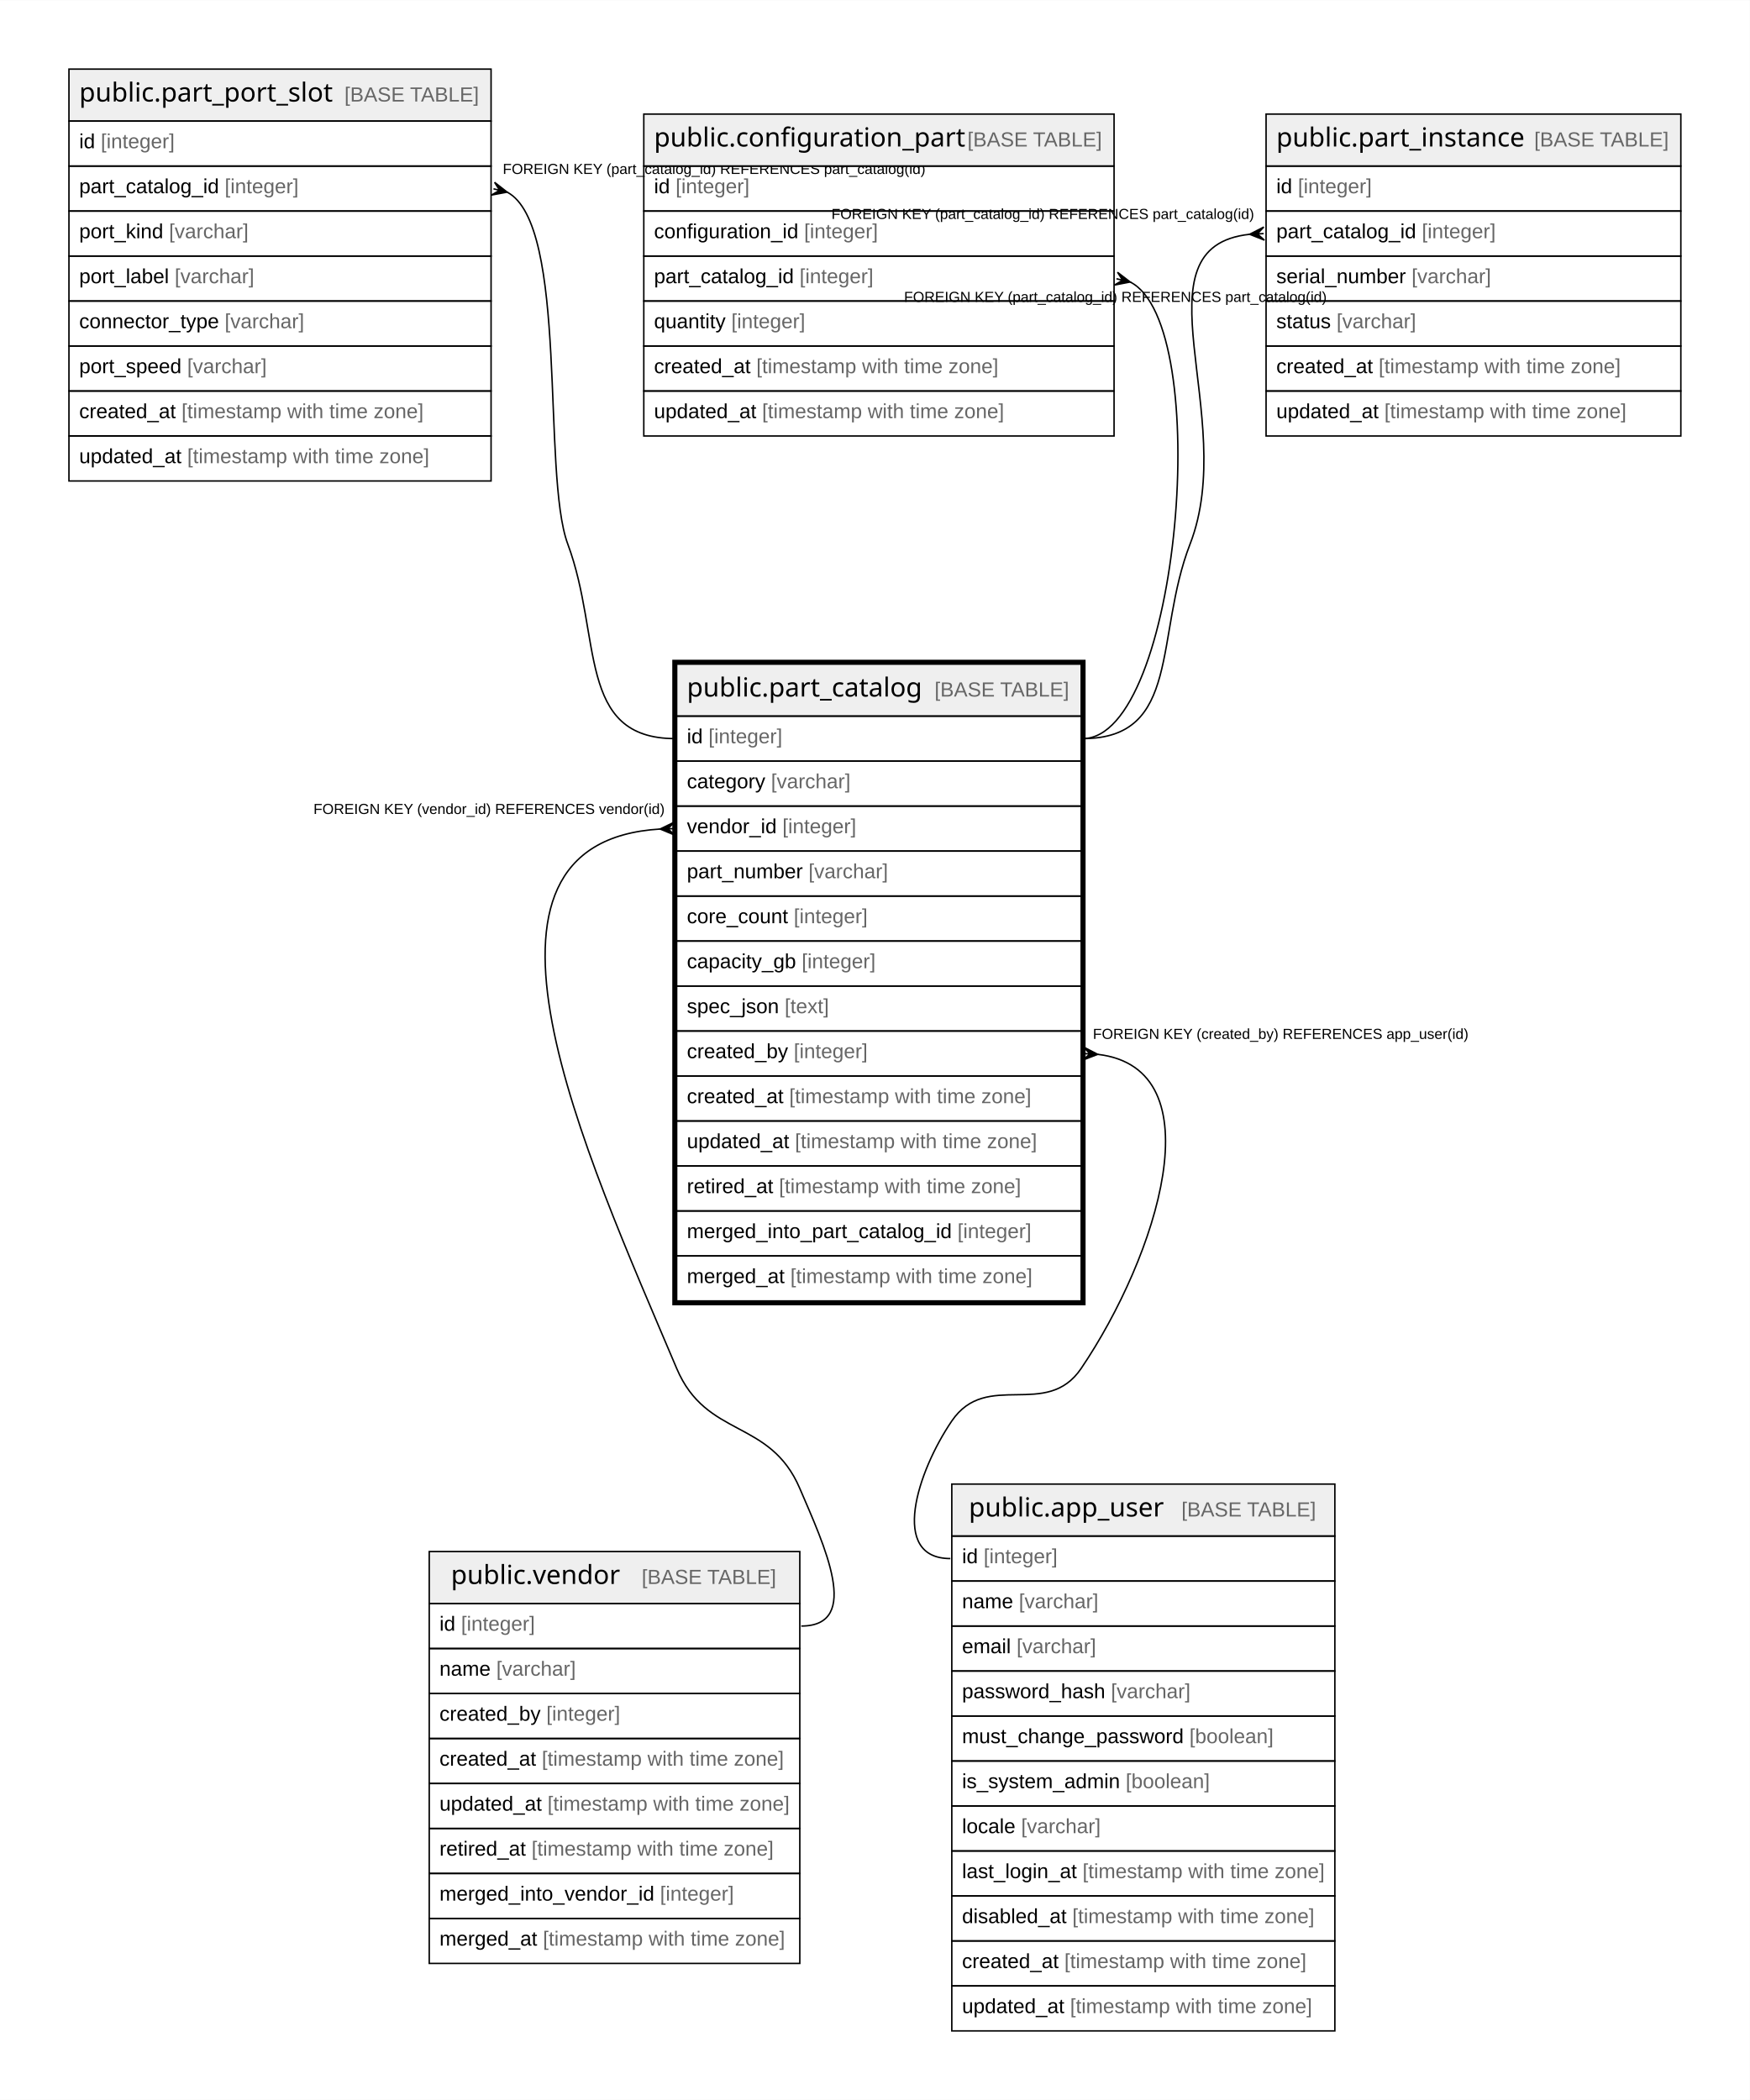
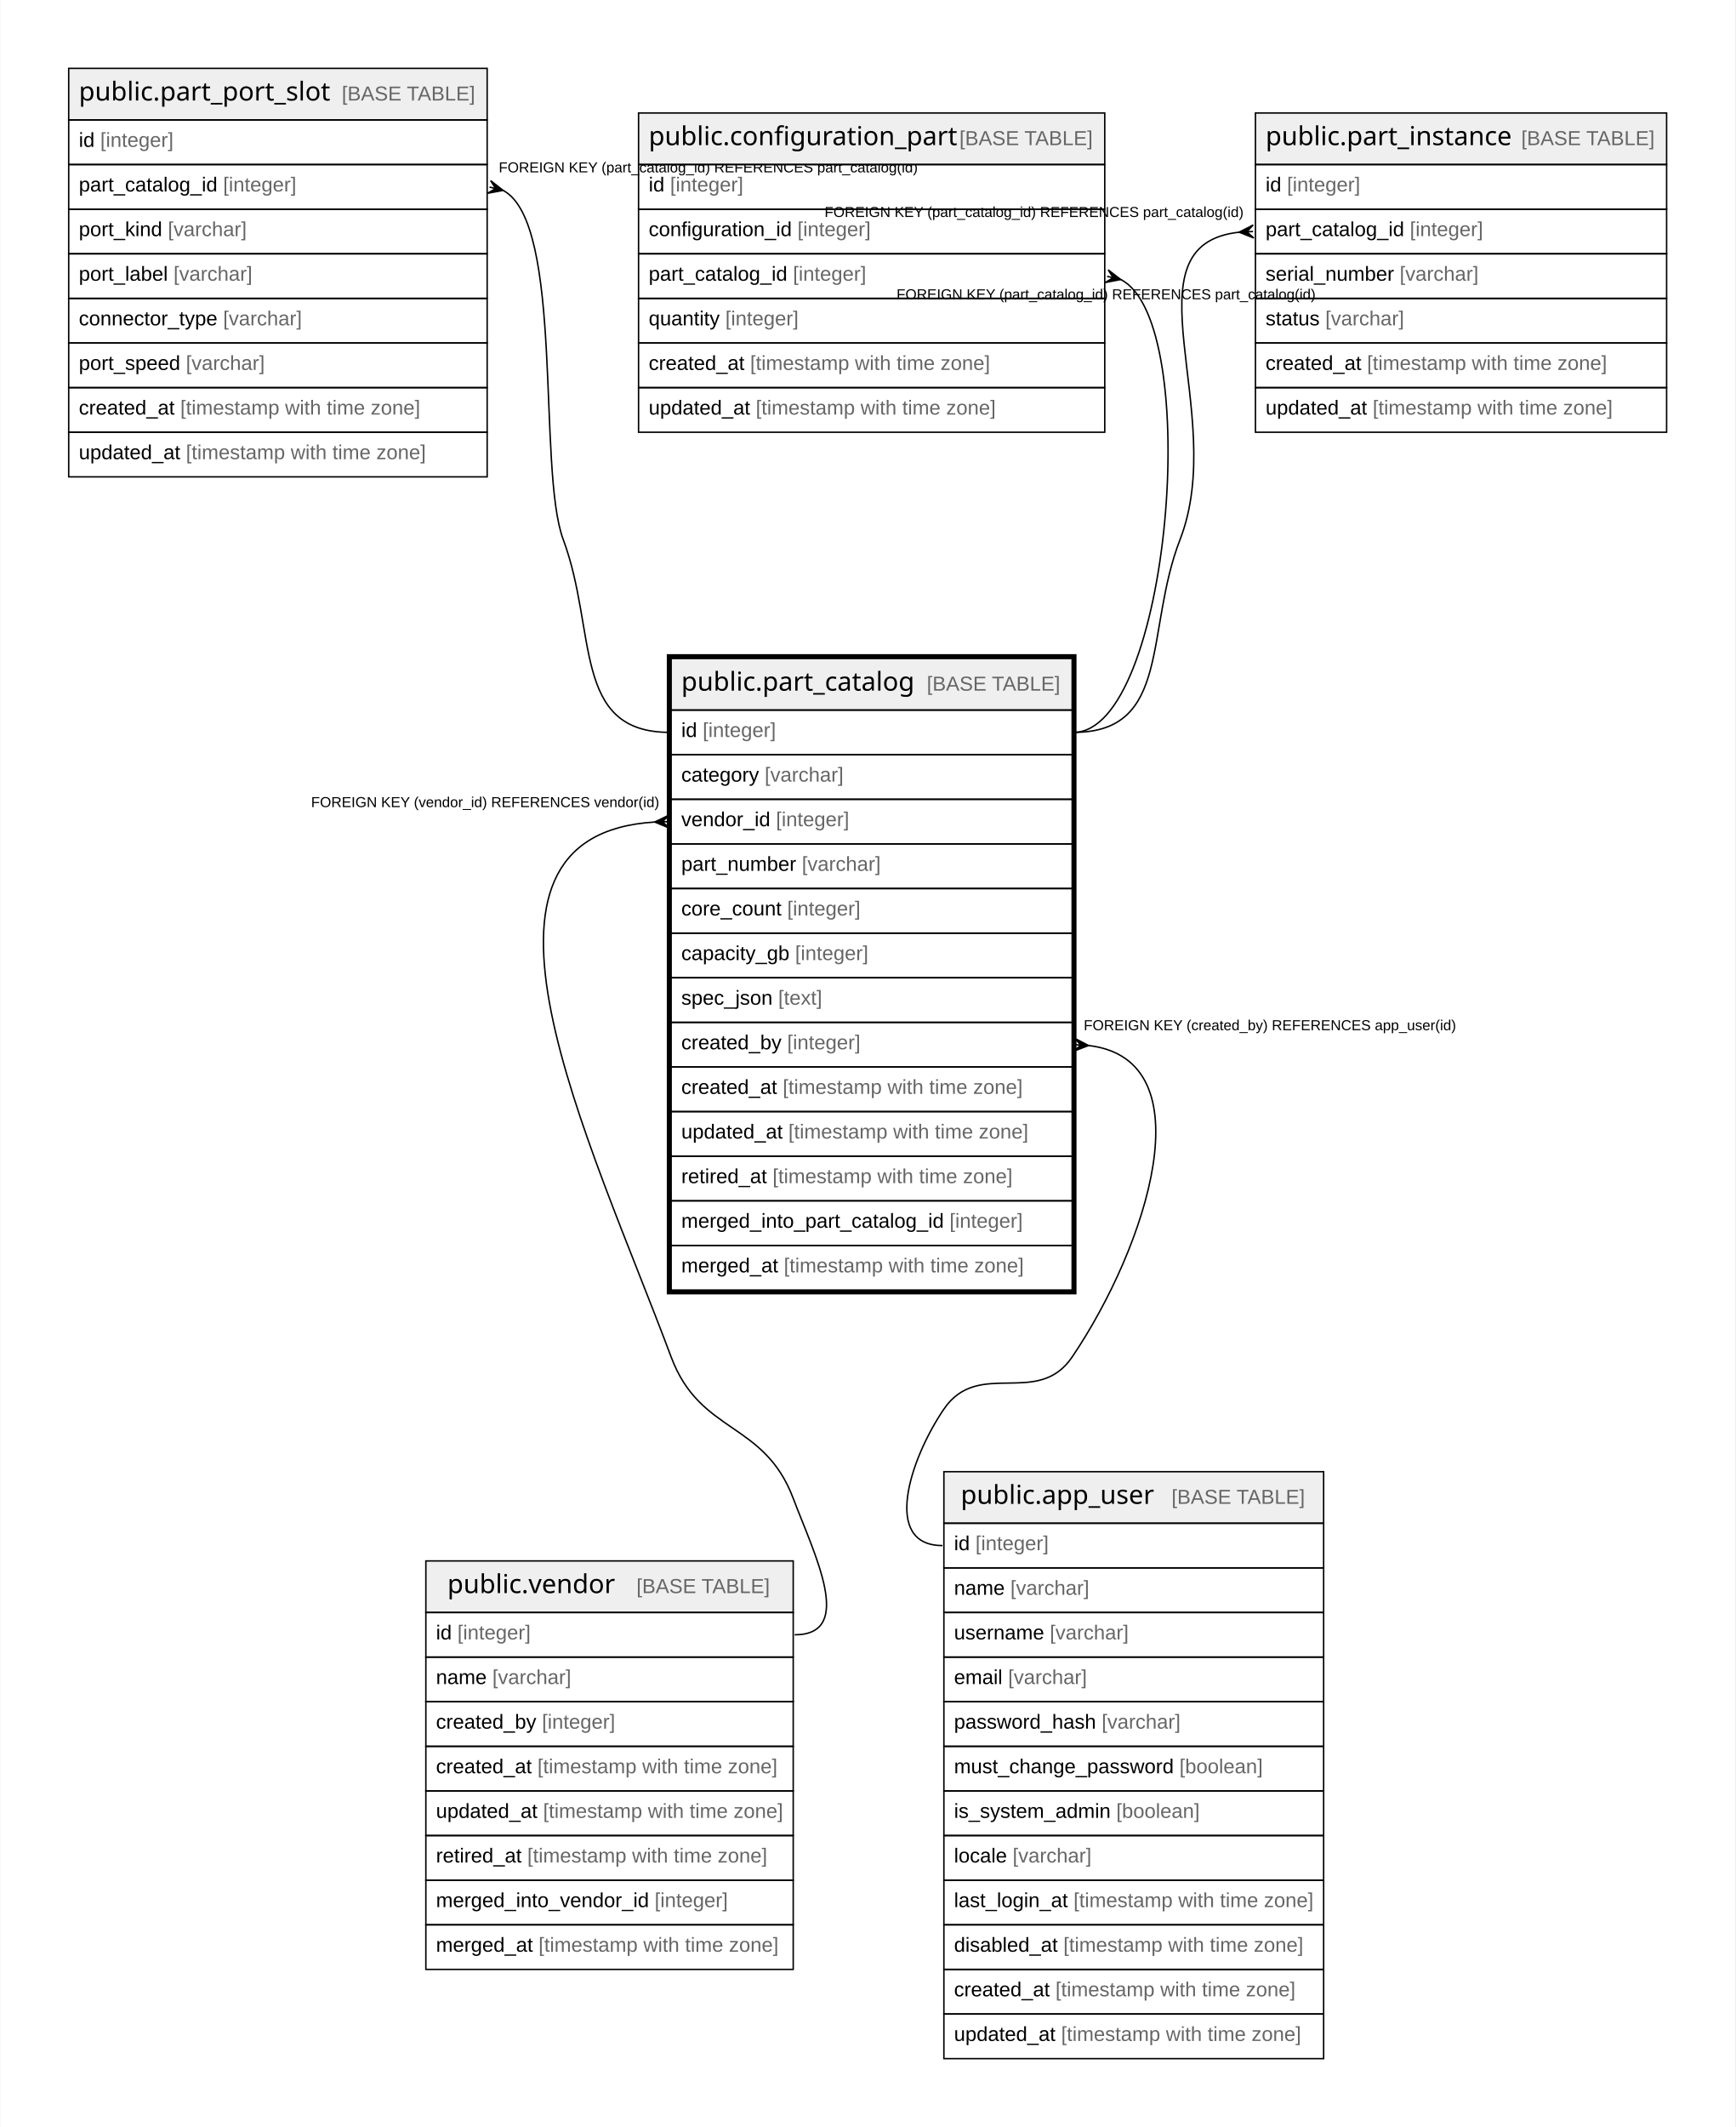
- <svg xmlns="http://www.w3.org/2000/svg" width="1198pt" height="1438pt" viewBox="0.00 0.00 1197.85 1437.60">
-   <g id="graph0" class="graph" transform="scale(1 1) rotate(0) translate(4 1433.6)">
-     <polygon fill="white" stroke="none" points="-4,4 -4,-1433.6 1193.85,-1433.6 1193.85,4 -4,4" />
+ <svg xmlns="http://www.w3.org/2000/svg" width="1198pt" height="1468pt" viewBox="0.00 0.00 1197.85 1468.40">
+   <g id="graph0" class="graph" transform="scale(1 1) rotate(0) translate(4 1464.4)">
+     <polygon fill="white" stroke="none" points="-4,4 -4,-1464.4 1193.85,-1464.4 1193.85,4 -4,4" />
    <g id="node1" class="node">
-       <polygon fill="#efefef" stroke="none" points="459.22,-943.4 459.22,-979 736.15,-979 736.15,-943.4 459.22,-943.4" />
-       <polygon fill="none" stroke="black" points="459.22,-943.4 459.22,-979 736.15,-979 736.15,-943.4 459.22,-943.4" />
-       <text text-anchor="start" x="466.22" y="-956.8" font-family="Arial Bold" font-size="18.00">public.part_catalog</text>
-       <text text-anchor="start" x="604.66" y="-956.8" font-family="Arial" font-size="14.00">    </text>
-       <text text-anchor="start" x="635.78" y="-956.8" font-family="Arial" font-size="14.00" fill="#666666">[BASE TABLE]</text>
+       <polygon fill="#efefef" stroke="none" points="459.22,-974.2 459.22,-1009.8 736.15,-1009.8 736.15,-974.2 459.22,-974.2" />
+       <polygon fill="none" stroke="black" points="459.22,-974.2 459.22,-1009.8 736.15,-1009.8 736.15,-974.2 459.22,-974.2" />
+       <text text-anchor="start" x="466.22" y="-987.6" font-family="Arial Bold" font-size="18.00">public.part_catalog</text>
+       <text text-anchor="start" x="604.66" y="-987.6" font-family="Arial" font-size="14.00">    </text>
+       <text text-anchor="start" x="635.78" y="-987.6" font-family="Arial" font-size="14.00" fill="#666666">[BASE TABLE]</text>
+       <polygon fill="none" stroke="black" points="459.22,-943.4 459.22,-974.2 736.15,-974.2 736.15,-943.4 459.22,-943.4" />
+       <text text-anchor="start" x="466.22" y="-955.6" font-family="Arial" font-size="14.00">id </text>
+       <text text-anchor="start" x="481" y="-955.6" font-family="Arial" font-size="14.00" fill="#666666">[integer]</text>
      <polygon fill="none" stroke="black" points="459.22,-912.6 459.22,-943.4 736.15,-943.4 736.15,-912.6 459.22,-912.6" />
-       <text text-anchor="start" x="466.22" y="-924.8" font-family="Arial" font-size="14.00">id </text>
-       <text text-anchor="start" x="481" y="-924.8" font-family="Arial" font-size="14.00" fill="#666666">[integer]</text>
+       <text text-anchor="start" x="466.22" y="-924.8" font-family="Arial" font-size="14.00">category </text>
+       <text text-anchor="start" x="523.8" y="-924.8" font-family="Arial" font-size="14.00" fill="#666666">[varchar]</text>
      <polygon fill="none" stroke="black" points="459.22,-881.8 459.22,-912.6 736.15,-912.6 736.15,-881.8 459.22,-881.8" />
-       <text text-anchor="start" x="466.22" y="-894" font-family="Arial" font-size="14.00">category </text>
-       <text text-anchor="start" x="523.8" y="-894" font-family="Arial" font-size="14.00" fill="#666666">[varchar]</text>
+       <text text-anchor="start" x="466.22" y="-894" font-family="Arial" font-size="14.00">vendor_id </text>
+       <text text-anchor="start" x="531.6" y="-894" font-family="Arial" font-size="14.00" fill="#666666">[integer]</text>
      <polygon fill="none" stroke="black" points="459.22,-851 459.22,-881.8 736.15,-881.8 736.15,-851 459.22,-851" />
-       <text text-anchor="start" x="466.22" y="-863.2" font-family="Arial" font-size="14.00">vendor_id </text>
-       <text text-anchor="start" x="531.6" y="-863.2" font-family="Arial" font-size="14.00" fill="#666666">[integer]</text>
+       <text text-anchor="start" x="466.22" y="-863.2" font-family="Arial" font-size="14.00">part_number </text>
+       <text text-anchor="start" x="549.48" y="-863.2" font-family="Arial" font-size="14.00" fill="#666666">[varchar]</text>
      <polygon fill="none" stroke="black" points="459.22,-820.2 459.22,-851 736.15,-851 736.15,-820.2 459.22,-820.2" />
-       <text text-anchor="start" x="466.22" y="-832.4" font-family="Arial" font-size="14.00">part_number </text>
-       <text text-anchor="start" x="549.48" y="-832.4" font-family="Arial" font-size="14.00" fill="#666666">[varchar]</text>
+       <text text-anchor="start" x="466.22" y="-832.4" font-family="Arial" font-size="14.00">core_count </text>
+       <text text-anchor="start" x="539.37" y="-832.4" font-family="Arial" font-size="14.00" fill="#666666">[integer]</text>
      <polygon fill="none" stroke="black" points="459.22,-789.4 459.22,-820.2 736.15,-820.2 736.15,-789.4 459.22,-789.4" />
-       <text text-anchor="start" x="466.22" y="-801.6" font-family="Arial" font-size="14.00">core_count </text>
-       <text text-anchor="start" x="539.37" y="-801.6" font-family="Arial" font-size="14.00" fill="#666666">[integer]</text>
+       <text text-anchor="start" x="466.22" y="-801.6" font-family="Arial" font-size="14.00">capacity_gb </text>
+       <text text-anchor="start" x="544.82" y="-801.6" font-family="Arial" font-size="14.00" fill="#666666">[integer]</text>
      <polygon fill="none" stroke="black" points="459.22,-758.6 459.22,-789.4 736.15,-789.4 736.15,-758.6 459.22,-758.6" />
-       <text text-anchor="start" x="466.22" y="-770.8" font-family="Arial" font-size="14.00">capacity_gb </text>
-       <text text-anchor="start" x="544.82" y="-770.8" font-family="Arial" font-size="14.00" fill="#666666">[integer]</text>
+       <text text-anchor="start" x="466.22" y="-770.8" font-family="Arial" font-size="14.00">spec_json </text>
+       <text text-anchor="start" x="533.15" y="-770.8" font-family="Arial" font-size="14.00" fill="#666666">[text]</text>
      <polygon fill="none" stroke="black" points="459.22,-727.8 459.22,-758.6 736.15,-758.6 736.15,-727.8 459.22,-727.8" />
-       <text text-anchor="start" x="466.22" y="-740" font-family="Arial" font-size="14.00">spec_json </text>
-       <text text-anchor="start" x="533.15" y="-740" font-family="Arial" font-size="14.00" fill="#666666">[text]</text>
+       <text text-anchor="start" x="466.22" y="-740" font-family="Arial" font-size="14.00">created_by </text>
+       <text text-anchor="start" x="539.37" y="-740" font-family="Arial" font-size="14.00" fill="#666666">[integer]</text>
      <polygon fill="none" stroke="black" points="459.22,-697 459.22,-727.8 736.15,-727.8 736.15,-697 459.22,-697" />
-       <text text-anchor="start" x="466.22" y="-709.2" font-family="Arial" font-size="14.00">created_by </text>
-       <text text-anchor="start" x="539.37" y="-709.2" font-family="Arial" font-size="14.00" fill="#666666">[integer]</text>
+       <text text-anchor="start" x="466.22" y="-709.2" font-family="Arial" font-size="14.00">created_at </text>
+       <text text-anchor="start" x="536.26" y="-709.2" font-family="Arial" font-size="14.00" fill="#666666">[timestamp with time zone]</text>
      <polygon fill="none" stroke="black" points="459.22,-666.2 459.22,-697 736.15,-697 736.15,-666.2 459.22,-666.2" />
-       <text text-anchor="start" x="466.22" y="-678.4" font-family="Arial" font-size="14.00">created_at </text>
-       <text text-anchor="start" x="536.26" y="-678.4" font-family="Arial" font-size="14.00" fill="#666666">[timestamp with time zone]</text>
+       <text text-anchor="start" x="466.22" y="-678.4" font-family="Arial" font-size="14.00">updated_at </text>
+       <text text-anchor="start" x="540.17" y="-678.4" font-family="Arial" font-size="14.00" fill="#666666">[timestamp with time zone]</text>
      <polygon fill="none" stroke="black" points="459.22,-635.4 459.22,-666.2 736.15,-666.2 736.15,-635.4 459.22,-635.4" />
-       <text text-anchor="start" x="466.22" y="-647.6" font-family="Arial" font-size="14.00">updated_at </text>
-       <text text-anchor="start" x="540.17" y="-647.6" font-family="Arial" font-size="14.00" fill="#666666">[timestamp with time zone]</text>
+       <text text-anchor="start" x="466.22" y="-647.6" font-family="Arial" font-size="14.00">retired_at </text>
+       <text text-anchor="start" x="529.25" y="-647.6" font-family="Arial" font-size="14.00" fill="#666666">[timestamp with time zone]</text>
      <polygon fill="none" stroke="black" points="459.22,-604.6 459.22,-635.4 736.15,-635.4 736.15,-604.6 459.22,-604.6" />
-       <text text-anchor="start" x="466.22" y="-616.8" font-family="Arial" font-size="14.00">retired_at </text>
-       <text text-anchor="start" x="529.25" y="-616.8" font-family="Arial" font-size="14.00" fill="#666666">[timestamp with time zone]</text>
+       <text text-anchor="start" x="466.22" y="-616.8" font-family="Arial" font-size="14.00">merged_into_part_catalog_id </text>
+       <text text-anchor="start" x="651.46" y="-616.8" font-family="Arial" font-size="14.00" fill="#666666">[integer]</text>
      <polygon fill="none" stroke="black" points="459.22,-573.8 459.22,-604.6 736.15,-604.6 736.15,-573.8 459.22,-573.8" />
-       <text text-anchor="start" x="466.22" y="-586" font-family="Arial" font-size="14.00">merged_into_part_catalog_id </text>
-       <text text-anchor="start" x="651.46" y="-586" font-family="Arial" font-size="14.00" fill="#666666">[integer]</text>
-       <polygon fill="none" stroke="black" points="459.22,-543 459.22,-573.8 736.15,-573.8 736.15,-543 459.22,-543" />
-       <text text-anchor="start" x="466.22" y="-555.2" font-family="Arial" font-size="14.00">merged_at </text>
-       <text text-anchor="start" x="537.04" y="-555.2" font-family="Arial" font-size="14.00" fill="#666666">[timestamp with time zone]</text>
-       <polygon fill="none" stroke="black" stroke-width="3" points="457.72,-541.5 457.72,-980.5 737.65,-980.5 737.65,-541.5 457.72,-541.5" />
+       <text text-anchor="start" x="466.22" y="-586" font-family="Arial" font-size="14.00">merged_at </text>
+       <text text-anchor="start" x="537.04" y="-586" font-family="Arial" font-size="14.00" fill="#666666">[timestamp with time zone]</text>
+       <polygon fill="none" stroke="black" stroke-width="3" points="457.72,-572.3 457.72,-1011.3 737.65,-1011.3 737.65,-572.3 457.72,-572.3" />
    </g>
    <g id="node5" class="node">
-       <polygon fill="#efefef" stroke="none" points="289.84,-335.8 289.84,-371.4 543.52,-371.4 543.52,-335.8 289.84,-335.8" />
-       <polygon fill="none" stroke="black" points="289.84,-335.8 289.84,-371.4 543.52,-371.4 543.52,-335.8 289.84,-335.8" />
-       <text text-anchor="start" x="304.7" y="-349.2" font-family="Arial Bold" font-size="18.00">public.vendor</text>
-       <text text-anchor="start" x="404.18" y="-349.2" font-family="Arial" font-size="14.00">    </text>
-       <text text-anchor="start" x="435.29" y="-349.2" font-family="Arial" font-size="14.00" fill="#666666">[BASE TABLE]</text>
-       <polygon fill="none" stroke="black" points="289.84,-305 289.84,-335.8 543.52,-335.8 543.52,-305 289.84,-305" />
-       <text text-anchor="start" x="296.84" y="-317.2" font-family="Arial" font-size="14.00">id </text>
-       <text text-anchor="start" x="311.63" y="-317.2" font-family="Arial" font-size="14.00" fill="#666666">[integer]</text>
-       <polygon fill="none" stroke="black" points="289.84,-274.2 289.84,-305 543.52,-305 543.52,-274.2 289.84,-274.2" />
-       <text text-anchor="start" x="296.84" y="-286.4" font-family="Arial" font-size="14.00">name </text>
-       <text text-anchor="start" x="335.75" y="-286.4" font-family="Arial" font-size="14.00" fill="#666666">[varchar]</text>
-       <polygon fill="none" stroke="black" points="289.84,-243.4 289.84,-274.2 543.52,-274.2 543.52,-243.4 289.84,-243.4" />
-       <text text-anchor="start" x="296.84" y="-255.6" font-family="Arial" font-size="14.00">created_by </text>
-       <text text-anchor="start" x="370" y="-255.6" font-family="Arial" font-size="14.00" fill="#666666">[integer]</text>
-       <polygon fill="none" stroke="black" points="289.84,-212.6 289.84,-243.4 543.52,-243.4 543.52,-212.6 289.84,-212.6" />
-       <text text-anchor="start" x="296.84" y="-224.8" font-family="Arial" font-size="14.00">created_at </text>
-       <text text-anchor="start" x="366.89" y="-224.8" font-family="Arial" font-size="14.00" fill="#666666">[timestamp with time zone]</text>
-       <polygon fill="none" stroke="black" points="289.84,-181.8 289.84,-212.6 543.52,-212.6 543.52,-181.8 289.84,-181.8" />
-       <text text-anchor="start" x="296.84" y="-194" font-family="Arial" font-size="14.00">updated_at </text>
-       <text text-anchor="start" x="370.8" y="-194" font-family="Arial" font-size="14.00" fill="#666666">[timestamp with time zone]</text>
-       <polygon fill="none" stroke="black" points="289.84,-151 289.84,-181.8 543.52,-181.8 543.52,-151 289.84,-151" />
-       <text text-anchor="start" x="296.84" y="-163.2" font-family="Arial" font-size="14.00">retired_at </text>
-       <text text-anchor="start" x="359.88" y="-163.2" font-family="Arial" font-size="14.00" fill="#666666">[timestamp with time zone]</text>
-       <polygon fill="none" stroke="black" points="289.84,-120.2 289.84,-151 543.52,-151 543.52,-120.2 289.84,-120.2" />
-       <text text-anchor="start" x="296.84" y="-132.4" font-family="Arial" font-size="14.00">merged_into_vendor_id </text>
-       <text text-anchor="start" x="447.83" y="-132.4" font-family="Arial" font-size="14.00" fill="#666666">[integer]</text>
-       <polygon fill="none" stroke="black" points="289.84,-89.4 289.84,-120.2 543.52,-120.2 543.52,-89.4 289.84,-89.4" />
-       <text text-anchor="start" x="296.84" y="-101.6" font-family="Arial" font-size="14.00">merged_at </text>
-       <text text-anchor="start" x="367.66" y="-101.6" font-family="Arial" font-size="14.00" fill="#666666">[timestamp with time zone]</text>
+       <polygon fill="#efefef" stroke="none" points="289.84,-351.2 289.84,-386.8 543.52,-386.8 543.52,-351.2 289.84,-351.2" />
+       <polygon fill="none" stroke="black" points="289.84,-351.2 289.84,-386.8 543.52,-386.8 543.52,-351.2 289.84,-351.2" />
+       <text text-anchor="start" x="304.7" y="-364.6" font-family="Arial Bold" font-size="18.00">public.vendor</text>
+       <text text-anchor="start" x="404.18" y="-364.6" font-family="Arial" font-size="14.00">    </text>
+       <text text-anchor="start" x="435.29" y="-364.6" font-family="Arial" font-size="14.00" fill="#666666">[BASE TABLE]</text>
+       <polygon fill="none" stroke="black" points="289.84,-320.4 289.84,-351.2 543.52,-351.2 543.52,-320.4 289.84,-320.4" />
+       <text text-anchor="start" x="296.84" y="-332.6" font-family="Arial" font-size="14.00">id </text>
+       <text text-anchor="start" x="311.63" y="-332.6" font-family="Arial" font-size="14.00" fill="#666666">[integer]</text>
+       <polygon fill="none" stroke="black" points="289.84,-289.6 289.84,-320.4 543.52,-320.4 543.52,-289.6 289.84,-289.6" />
+       <text text-anchor="start" x="296.84" y="-301.8" font-family="Arial" font-size="14.00">name </text>
+       <text text-anchor="start" x="335.75" y="-301.8" font-family="Arial" font-size="14.00" fill="#666666">[varchar]</text>
+       <polygon fill="none" stroke="black" points="289.84,-258.8 289.84,-289.6 543.52,-289.6 543.52,-258.8 289.84,-258.8" />
+       <text text-anchor="start" x="296.84" y="-271" font-family="Arial" font-size="14.00">created_by </text>
+       <text text-anchor="start" x="370" y="-271" font-family="Arial" font-size="14.00" fill="#666666">[integer]</text>
+       <polygon fill="none" stroke="black" points="289.84,-228 289.84,-258.8 543.52,-258.8 543.52,-228 289.84,-228" />
+       <text text-anchor="start" x="296.84" y="-240.2" font-family="Arial" font-size="14.00">created_at </text>
+       <text text-anchor="start" x="366.89" y="-240.2" font-family="Arial" font-size="14.00" fill="#666666">[timestamp with time zone]</text>
+       <polygon fill="none" stroke="black" points="289.84,-197.2 289.84,-228 543.52,-228 543.52,-197.2 289.84,-197.2" />
+       <text text-anchor="start" x="296.84" y="-209.4" font-family="Arial" font-size="14.00">updated_at </text>
+       <text text-anchor="start" x="370.8" y="-209.4" font-family="Arial" font-size="14.00" fill="#666666">[timestamp with time zone]</text>
+       <polygon fill="none" stroke="black" points="289.84,-166.4 289.84,-197.2 543.52,-197.2 543.52,-166.4 289.84,-166.4" />
+       <text text-anchor="start" x="296.84" y="-178.6" font-family="Arial" font-size="14.00">retired_at </text>
+       <text text-anchor="start" x="359.88" y="-178.6" font-family="Arial" font-size="14.00" fill="#666666">[timestamp with time zone]</text>
+       <polygon fill="none" stroke="black" points="289.84,-135.6 289.84,-166.4 543.52,-166.4 543.52,-135.6 289.84,-135.6" />
+       <text text-anchor="start" x="296.84" y="-147.8" font-family="Arial" font-size="14.00">merged_into_vendor_id </text>
+       <text text-anchor="start" x="447.83" y="-147.8" font-family="Arial" font-size="14.00" fill="#666666">[integer]</text>
+       <polygon fill="none" stroke="black" points="289.84,-104.8 289.84,-135.6 543.52,-135.6 543.52,-104.8 289.84,-104.8" />
+       <text text-anchor="start" x="296.84" y="-117" font-family="Arial" font-size="14.00">merged_at </text>
+       <text text-anchor="start" x="367.66" y="-117" font-family="Arial" font-size="14.00" fill="#666666">[timestamp with time zone]</text>
    </g>
    <g id="edge4" class="edge">
-       <path fill="none" stroke="black" d="M447.99,-866.1C298.28,-857.05 396.57,-644.83 459.22,-496.8 479.61,-448.61 522.94,-462.71 543.52,-414.6 560,-376.11 586.39,-320.4 544.52,-320.4" />
-       <polygon fill="black" stroke="black" points="447.89,-866.1 457.75,-870.89 453.22,-866.25 457.55,-866.38 457.55,-866.38 457.55,-866.38 453.22,-866.25 458.01,-861.89 447.89,-866.1" />
-       <text text-anchor="start" x="210.59" y="-876.4" font-family="Arial" font-size="10.00">FOREIGN KEY (vendor_id) REFERENCES vendor(id)</text>
+       <path fill="none" stroke="black" d="M448,-896.9C298.56,-887.96 402.96,-678.17 459.22,-527.6 479.28,-473.91 523.25,-483.62 543.52,-430 558.33,-390.84 586.39,-335.8 544.52,-335.8" />
+       <polygon fill="black" stroke="black" points="447.89,-896.9 457.75,-901.69 453.22,-897.06 457.55,-897.18 457.55,-897.18 457.55,-897.18 453.22,-897.06 458.01,-892.69 447.89,-896.9" />
+       <text text-anchor="start" x="210.59" y="-907.2" font-family="Arial" font-size="10.00">FOREIGN KEY (vendor_id) REFERENCES vendor(id)</text>
    </g>
    <g id="node6" class="node">
-       <polygon fill="#efefef" stroke="none" points="647.57,-382 647.57,-417.6 909.8,-417.6 909.8,-382 647.57,-382" />
-       <polygon fill="none" stroke="black" points="647.57,-382 647.57,-417.6 909.8,-417.6 909.8,-382 647.57,-382" />
-       <text text-anchor="start" x="659.2" y="-395.4" font-family="Arial Bold" font-size="18.00">public.app_user</text>
-       <text text-anchor="start" x="773.67" y="-395.4" font-family="Arial" font-size="14.00">    </text>
-       <text text-anchor="start" x="804.79" y="-395.4" font-family="Arial" font-size="14.00" fill="#666666">[BASE TABLE]</text>
+       <polygon fill="#efefef" stroke="none" points="647.57,-412.8 647.57,-448.4 909.8,-448.4 909.8,-412.8 647.57,-412.8" />
+       <polygon fill="none" stroke="black" points="647.57,-412.8 647.57,-448.4 909.8,-448.4 909.8,-412.8 647.57,-412.8" />
+       <text text-anchor="start" x="659.2" y="-426.2" font-family="Arial Bold" font-size="18.00">public.app_user</text>
+       <text text-anchor="start" x="773.67" y="-426.2" font-family="Arial" font-size="14.00">    </text>
+       <text text-anchor="start" x="804.79" y="-426.2" font-family="Arial" font-size="14.00" fill="#666666">[BASE TABLE]</text>
+       <polygon fill="none" stroke="black" points="647.57,-382 647.57,-412.8 909.8,-412.8 909.8,-382 647.57,-382" />
+       <text text-anchor="start" x="654.57" y="-394.2" font-family="Arial" font-size="14.00">id </text>
+       <text text-anchor="start" x="669.36" y="-394.2" font-family="Arial" font-size="14.00" fill="#666666">[integer]</text>
      <polygon fill="none" stroke="black" points="647.57,-351.2 647.57,-382 909.8,-382 909.8,-351.2 647.57,-351.2" />
-       <text text-anchor="start" x="654.57" y="-363.4" font-family="Arial" font-size="14.00">id </text>
-       <text text-anchor="start" x="669.36" y="-363.4" font-family="Arial" font-size="14.00" fill="#666666">[integer]</text>
+       <text text-anchor="start" x="654.57" y="-363.4" font-family="Arial" font-size="14.00">name </text>
+       <text text-anchor="start" x="693.48" y="-363.4" font-family="Arial" font-size="14.00" fill="#666666">[varchar]</text>
      <polygon fill="none" stroke="black" points="647.57,-320.4 647.57,-351.2 909.8,-351.2 909.8,-320.4 647.57,-320.4" />
-       <text text-anchor="start" x="654.57" y="-332.6" font-family="Arial" font-size="14.00">name </text>
-       <text text-anchor="start" x="693.48" y="-332.6" font-family="Arial" font-size="14.00" fill="#666666">[varchar]</text>
+       <text text-anchor="start" x="654.57" y="-332.6" font-family="Arial" font-size="14.00">username </text>
+       <text text-anchor="start" x="720.71" y="-332.6" font-family="Arial" font-size="14.00" fill="#666666">[varchar]</text>
      <polygon fill="none" stroke="black" points="647.57,-289.6 647.57,-320.4 909.8,-320.4 909.8,-289.6 647.57,-289.6" />
      <text text-anchor="start" x="654.57" y="-301.8" font-family="Arial" font-size="14.00">email </text>
      <text text-anchor="start" x="691.91" y="-301.8" font-family="Arial" font-size="14.00" fill="#666666">[varchar]</text>
      <polygon fill="none" stroke="black" points="647.57,-258.8 647.57,-289.6 909.8,-289.6 909.8,-258.8 647.57,-258.8" />
      <text text-anchor="start" x="654.57" y="-271" font-family="Arial" font-size="14.00">password_hash </text>
      <text text-anchor="start" x="756.52" y="-271" font-family="Arial" font-size="14.00" fill="#666666">[varchar]</text>
      <polygon fill="none" stroke="black" points="647.57,-228 647.57,-258.8 909.8,-258.8 909.8,-228 647.57,-228" />
      <text text-anchor="start" x="654.57" y="-240.2" font-family="Arial" font-size="14.00">must_change_password </text>
      <text text-anchor="start" x="810.22" y="-240.2" font-family="Arial" font-size="14.00" fill="#666666">[boolean]</text>
      <polygon fill="none" stroke="black" points="647.57,-197.2 647.57,-228 909.8,-228 909.8,-197.2 647.57,-197.2" />
      <text text-anchor="start" x="654.57" y="-209.4" font-family="Arial" font-size="14.00">is_system_admin </text>
      <text text-anchor="start" x="766.61" y="-209.4" font-family="Arial" font-size="14.00" fill="#666666">[boolean]</text>
      <polygon fill="none" stroke="black" points="647.57,-166.4 647.57,-197.2 909.8,-197.2 909.8,-166.4 647.57,-166.4" />
      <text text-anchor="start" x="654.57" y="-178.6" font-family="Arial" font-size="14.00">locale </text>
      <text text-anchor="start" x="695.04" y="-178.6" font-family="Arial" font-size="14.00" fill="#666666">[varchar]</text>
      <polygon fill="none" stroke="black" points="647.57,-135.6 647.57,-166.4 909.8,-166.4 909.8,-135.6 647.57,-135.6" />
      <text text-anchor="start" x="654.57" y="-147.8" font-family="Arial" font-size="14.00">last_login_at </text>
      <text text-anchor="start" x="737.07" y="-147.8" font-family="Arial" font-size="14.00" fill="#666666">[timestamp with time zone]</text>
      <polygon fill="none" stroke="black" points="647.57,-104.8 647.57,-135.6 909.8,-135.6 909.8,-104.8 647.57,-104.8" />
      <text text-anchor="start" x="654.57" y="-117" font-family="Arial" font-size="14.00">disabled_at </text>
      <text text-anchor="start" x="730.07" y="-117" font-family="Arial" font-size="14.00" fill="#666666">[timestamp with time zone]</text>
      <polygon fill="none" stroke="black" points="647.57,-74 647.57,-104.8 909.8,-104.8 909.8,-74 647.57,-74" />
      <text text-anchor="start" x="654.57" y="-86.2" font-family="Arial" font-size="14.00">created_at </text>
      <text text-anchor="start" x="724.62" y="-86.2" font-family="Arial" font-size="14.00" fill="#666666">[timestamp with time zone]</text>
      <polygon fill="none" stroke="black" points="647.57,-43.2 647.57,-74 909.8,-74 909.8,-43.2 647.57,-43.2" />
      <text text-anchor="start" x="654.57" y="-55.4" font-family="Arial" font-size="14.00">updated_at </text>
      <text text-anchor="start" x="728.53" y="-55.4" font-family="Arial" font-size="14.00" fill="#666666">[timestamp with time zone]</text>
    </g>
    <g id="edge5" class="edge">
-       <path fill="none" stroke="black" d="M747.5,-711.82C829.67,-702.11 787.79,-573.15 736.15,-496.8 712.34,-461.6 671.48,-495.93 647.57,-460.8 624.01,-426.19 604.7,-366.6 646.57,-366.6" />
-       <polygon fill="black" stroke="black" points="747.47,-711.82 737.23,-707.89 742.14,-712.12 737.82,-712.36 737.82,-712.36 737.82,-712.36 742.14,-712.12 737.74,-716.87 747.47,-711.82" />
-       <text text-anchor="start" x="744.15" y="-722.4" font-family="Arial" font-size="10.00">FOREIGN KEY (created_by) REFERENCES app_user(id)</text>
+       <path fill="none" stroke="black" d="M747.5,-742.62C829.67,-732.91 787.79,-603.95 736.15,-527.6 712.34,-492.4 671.48,-526.73 647.57,-491.6 624.01,-456.99 604.7,-397.4 646.57,-397.4" />
+       <polygon fill="black" stroke="black" points="747.47,-742.62 737.23,-738.69 742.14,-742.92 737.82,-743.16 737.82,-743.16 737.82,-743.16 742.14,-742.92 737.74,-747.67 747.47,-742.62" />
+       <text text-anchor="start" x="744.15" y="-753.2" font-family="Arial" font-size="10.00">FOREIGN KEY (created_by) REFERENCES app_user(id)</text>
    </g>
    <g id="node2" class="node">
-       <polygon fill="#efefef" stroke="none" points="43.2,-1350.8 43.2,-1386.4 332.17,-1386.4 332.17,-1350.8 43.2,-1350.8" />
-       <polygon fill="none" stroke="black" points="43.2,-1350.8 43.2,-1386.4 332.17,-1386.4 332.17,-1350.8 43.2,-1350.8" />
-       <text text-anchor="start" x="50.2" y="-1364.2" font-family="Arial Bold" font-size="18.00">public.part_port_slot</text>
-       <text text-anchor="start" x="200.68" y="-1364.2" font-family="Arial" font-size="14.00">    </text>
-       <text text-anchor="start" x="231.79" y="-1364.2" font-family="Arial" font-size="14.00" fill="#666666">[BASE TABLE]</text>
+       <polygon fill="#efefef" stroke="none" points="43.2,-1381.6 43.2,-1417.2 332.17,-1417.2 332.17,-1381.6 43.2,-1381.6" />
+       <polygon fill="none" stroke="black" points="43.2,-1381.6 43.2,-1417.2 332.17,-1417.2 332.17,-1381.6 43.2,-1381.6" />
+       <text text-anchor="start" x="50.2" y="-1395" font-family="Arial Bold" font-size="18.00">public.part_port_slot</text>
+       <text text-anchor="start" x="200.68" y="-1395" font-family="Arial" font-size="14.00">    </text>
+       <text text-anchor="start" x="231.79" y="-1395" font-family="Arial" font-size="14.00" fill="#666666">[BASE TABLE]</text>
+       <polygon fill="none" stroke="black" points="43.2,-1350.8 43.2,-1381.6 332.17,-1381.6 332.17,-1350.8 43.2,-1350.8" />
+       <text text-anchor="start" x="50.2" y="-1363" font-family="Arial" font-size="14.00">id </text>
+       <text text-anchor="start" x="64.99" y="-1363" font-family="Arial" font-size="14.00" fill="#666666">[integer]</text>
      <polygon fill="none" stroke="black" points="43.2,-1320 43.2,-1350.8 332.17,-1350.8 332.17,-1320 43.2,-1320" />
-       <text text-anchor="start" x="50.2" y="-1332.2" font-family="Arial" font-size="14.00">id </text>
-       <text text-anchor="start" x="64.99" y="-1332.2" font-family="Arial" font-size="14.00" fill="#666666">[integer]</text>
+       <text text-anchor="start" x="50.2" y="-1332.2" font-family="Arial" font-size="14.00">part_catalog_id </text>
+       <text text-anchor="start" x="149.83" y="-1332.2" font-family="Arial" font-size="14.00" fill="#666666">[integer]</text>
      <polygon fill="none" stroke="black" points="43.2,-1289.2 43.2,-1320 332.17,-1320 332.17,-1289.2 43.2,-1289.2" />
-       <text text-anchor="start" x="50.2" y="-1301.4" font-family="Arial" font-size="14.00">part_catalog_id </text>
-       <text text-anchor="start" x="149.83" y="-1301.4" font-family="Arial" font-size="14.00" fill="#666666">[integer]</text>
+       <text text-anchor="start" x="50.2" y="-1301.4" font-family="Arial" font-size="14.00">port_kind </text>
+       <text text-anchor="start" x="111.68" y="-1301.4" font-family="Arial" font-size="14.00" fill="#666666">[varchar]</text>
      <polygon fill="none" stroke="black" points="43.2,-1258.4 43.2,-1289.2 332.17,-1289.2 332.17,-1258.4 43.2,-1258.4" />
-       <text text-anchor="start" x="50.2" y="-1270.6" font-family="Arial" font-size="14.00">port_kind </text>
-       <text text-anchor="start" x="111.68" y="-1270.6" font-family="Arial" font-size="14.00" fill="#666666">[varchar]</text>
+       <text text-anchor="start" x="50.2" y="-1270.6" font-family="Arial" font-size="14.00">port_label </text>
+       <text text-anchor="start" x="115.58" y="-1270.6" font-family="Arial" font-size="14.00" fill="#666666">[varchar]</text>
      <polygon fill="none" stroke="black" points="43.2,-1227.6 43.2,-1258.4 332.17,-1258.4 332.17,-1227.6 43.2,-1227.6" />
-       <text text-anchor="start" x="50.2" y="-1239.8" font-family="Arial" font-size="14.00">port_label </text>
-       <text text-anchor="start" x="115.58" y="-1239.8" font-family="Arial" font-size="14.00" fill="#666666">[varchar]</text>
+       <text text-anchor="start" x="50.2" y="-1239.8" font-family="Arial" font-size="14.00">connector_type </text>
+       <text text-anchor="start" x="149.82" y="-1239.8" font-family="Arial" font-size="14.00" fill="#666666">[varchar]</text>
      <polygon fill="none" stroke="black" points="43.2,-1196.8 43.2,-1227.6 332.17,-1227.6 332.17,-1196.8 43.2,-1196.8" />
-       <text text-anchor="start" x="50.2" y="-1209" font-family="Arial" font-size="14.00">connector_type </text>
-       <text text-anchor="start" x="149.82" y="-1209" font-family="Arial" font-size="14.00" fill="#666666">[varchar]</text>
+       <text text-anchor="start" x="50.2" y="-1209" font-family="Arial" font-size="14.00">port_speed </text>
+       <text text-anchor="start" x="124.14" y="-1209" font-family="Arial" font-size="14.00" fill="#666666">[varchar]</text>
      <polygon fill="none" stroke="black" points="43.2,-1166 43.2,-1196.8 332.17,-1196.8 332.17,-1166 43.2,-1166" />
-       <text text-anchor="start" x="50.2" y="-1178.2" font-family="Arial" font-size="14.00">port_speed </text>
-       <text text-anchor="start" x="124.14" y="-1178.2" font-family="Arial" font-size="14.00" fill="#666666">[varchar]</text>
+       <text text-anchor="start" x="50.2" y="-1178.2" font-family="Arial" font-size="14.00">created_at </text>
+       <text text-anchor="start" x="120.25" y="-1178.2" font-family="Arial" font-size="14.00" fill="#666666">[timestamp with time zone]</text>
      <polygon fill="none" stroke="black" points="43.2,-1135.2 43.2,-1166 332.17,-1166 332.17,-1135.2 43.2,-1135.2" />
-       <text text-anchor="start" x="50.2" y="-1147.4" font-family="Arial" font-size="14.00">created_at </text>
-       <text text-anchor="start" x="120.25" y="-1147.4" font-family="Arial" font-size="14.00" fill="#666666">[timestamp with time zone]</text>
-       <polygon fill="none" stroke="black" points="43.2,-1104.4 43.2,-1135.2 332.17,-1135.2 332.17,-1104.4 43.2,-1104.4" />
-       <text text-anchor="start" x="50.2" y="-1116.6" font-family="Arial" font-size="14.00">updated_at </text>
-       <text text-anchor="start" x="124.16" y="-1116.6" font-family="Arial" font-size="14.00" fill="#666666">[timestamp with time zone]</text>
+       <text text-anchor="start" x="50.2" y="-1147.4" font-family="Arial" font-size="14.00">updated_at </text>
+       <text text-anchor="start" x="124.16" y="-1147.4" font-family="Arial" font-size="14.00" fill="#666666">[timestamp with time zone]</text>
    </g>
    <g id="edge1" class="edge">
-       <path fill="none" stroke="black" d="M343.18,-1302.16C385.58,-1279.77 366.67,-1109.57 384.68,-1061.2 408.28,-997.83 390.59,-928 458.22,-928" />
-       <polygon fill="black" stroke="black" points="343.21,-1302.16 332.43,-1300.15 338.02,-1303.42 333.82,-1304.44 333.82,-1304.44 333.82,-1304.44 338.02,-1303.42 334.56,-1308.89 343.21,-1302.16" />
-       <text text-anchor="start" x="340.17" y="-1314.6" font-family="Arial" font-size="10.00">FOREIGN KEY (part_catalog_id) REFERENCES part_catalog(id)</text>
+       <path fill="none" stroke="black" d="M343.18,-1332.96C385.58,-1310.57 366.67,-1140.37 384.68,-1092 408.28,-1028.63 390.59,-958.8 458.22,-958.8" />
+       <polygon fill="black" stroke="black" points="343.21,-1332.96 332.43,-1330.95 338.02,-1334.22 333.82,-1335.24 333.82,-1335.24 333.82,-1335.24 338.02,-1334.22 334.56,-1339.69 343.21,-1332.96" />
+       <text text-anchor="start" x="340.17" y="-1345.4" font-family="Arial" font-size="10.00">FOREIGN KEY (part_catalog_id) REFERENCES part_catalog(id)</text>
    </g>
    <g id="node3" class="node">
-       <polygon fill="#efefef" stroke="none" points="436.72,-1320 436.72,-1355.6 758.65,-1355.6 758.65,-1320 436.72,-1320" />
-       <polygon fill="none" stroke="black" points="436.72,-1320 436.72,-1355.6 758.65,-1355.6 758.65,-1320 436.72,-1320" />
-       <text text-anchor="start" x="443.72" y="-1333.4" font-family="Arial Bold" font-size="18.00">public.configuration_part</text>
-       <text text-anchor="start" x="627.16" y="-1333.4" font-family="Arial" font-size="14.00">    </text>
-       <text text-anchor="start" x="658.28" y="-1333.4" font-family="Arial" font-size="14.00" fill="#666666">[BASE TABLE]</text>
+       <polygon fill="#efefef" stroke="none" points="436.72,-1350.8 436.72,-1386.4 758.65,-1386.4 758.65,-1350.8 436.72,-1350.8" />
+       <polygon fill="none" stroke="black" points="436.72,-1350.8 436.72,-1386.4 758.65,-1386.4 758.65,-1350.8 436.72,-1350.8" />
+       <text text-anchor="start" x="443.72" y="-1364.2" font-family="Arial Bold" font-size="18.00">public.configuration_part</text>
+       <text text-anchor="start" x="627.16" y="-1364.2" font-family="Arial" font-size="14.00">    </text>
+       <text text-anchor="start" x="658.28" y="-1364.2" font-family="Arial" font-size="14.00" fill="#666666">[BASE TABLE]</text>
+       <polygon fill="none" stroke="black" points="436.72,-1320 436.72,-1350.8 758.65,-1350.8 758.65,-1320 436.72,-1320" />
+       <text text-anchor="start" x="443.72" y="-1332.2" font-family="Arial" font-size="14.00">id </text>
+       <text text-anchor="start" x="458.5" y="-1332.2" font-family="Arial" font-size="14.00" fill="#666666">[integer]</text>
      <polygon fill="none" stroke="black" points="436.72,-1289.2 436.72,-1320 758.65,-1320 758.65,-1289.2 436.72,-1289.2" />
-       <text text-anchor="start" x="443.72" y="-1301.4" font-family="Arial" font-size="14.00">id </text>
-       <text text-anchor="start" x="458.5" y="-1301.4" font-family="Arial" font-size="14.00" fill="#666666">[integer]</text>
+       <text text-anchor="start" x="443.72" y="-1301.4" font-family="Arial" font-size="14.00">configuration_id </text>
+       <text text-anchor="start" x="546.45" y="-1301.4" font-family="Arial" font-size="14.00" fill="#666666">[integer]</text>
      <polygon fill="none" stroke="black" points="436.72,-1258.4 436.72,-1289.2 758.65,-1289.2 758.65,-1258.4 436.72,-1258.4" />
-       <text text-anchor="start" x="443.72" y="-1270.6" font-family="Arial" font-size="14.00">configuration_id </text>
-       <text text-anchor="start" x="546.45" y="-1270.6" font-family="Arial" font-size="14.00" fill="#666666">[integer]</text>
+       <text text-anchor="start" x="443.72" y="-1270.6" font-family="Arial" font-size="14.00">part_catalog_id </text>
+       <text text-anchor="start" x="543.34" y="-1270.6" font-family="Arial" font-size="14.00" fill="#666666">[integer]</text>
      <polygon fill="none" stroke="black" points="436.72,-1227.6 436.72,-1258.4 758.65,-1258.4 758.65,-1227.6 436.72,-1227.6" />
-       <text text-anchor="start" x="443.72" y="-1239.8" font-family="Arial" font-size="14.00">part_catalog_id </text>
-       <text text-anchor="start" x="543.34" y="-1239.8" font-family="Arial" font-size="14.00" fill="#666666">[integer]</text>
+       <text text-anchor="start" x="443.72" y="-1239.8" font-family="Arial" font-size="14.00">quantity </text>
+       <text text-anchor="start" x="496.64" y="-1239.8" font-family="Arial" font-size="14.00" fill="#666666">[integer]</text>
      <polygon fill="none" stroke="black" points="436.72,-1196.8 436.72,-1227.6 758.65,-1227.6 758.65,-1196.8 436.72,-1196.8" />
-       <text text-anchor="start" x="443.72" y="-1209" font-family="Arial" font-size="14.00">quantity </text>
-       <text text-anchor="start" x="496.64" y="-1209" font-family="Arial" font-size="14.00" fill="#666666">[integer]</text>
+       <text text-anchor="start" x="443.72" y="-1209" font-family="Arial" font-size="14.00">created_at </text>
+       <text text-anchor="start" x="513.76" y="-1209" font-family="Arial" font-size="14.00" fill="#666666">[timestamp with time zone]</text>
      <polygon fill="none" stroke="black" points="436.72,-1166 436.72,-1196.8 758.65,-1196.8 758.65,-1166 436.72,-1166" />
-       <text text-anchor="start" x="443.72" y="-1178.2" font-family="Arial" font-size="14.00">created_at </text>
-       <text text-anchor="start" x="513.76" y="-1178.2" font-family="Arial" font-size="14.00" fill="#666666">[timestamp with time zone]</text>
-       <polygon fill="none" stroke="black" points="436.72,-1135.2 436.72,-1166 758.65,-1166 758.65,-1135.2 436.72,-1135.2" />
-       <text text-anchor="start" x="443.72" y="-1147.4" font-family="Arial" font-size="14.00">updated_at </text>
-       <text text-anchor="start" x="517.67" y="-1147.4" font-family="Arial" font-size="14.00" fill="#666666">[timestamp with time zone]</text>
+       <text text-anchor="start" x="443.72" y="-1178.2" font-family="Arial" font-size="14.00">updated_at </text>
+       <text text-anchor="start" x="517.67" y="-1178.2" font-family="Arial" font-size="14.00" fill="#666666">[timestamp with time zone]</text>
    </g>
    <g id="edge2" class="edge">
-       <path fill="none" stroke="black" d="M769.63,-1240.65C827.42,-1211.82 803.77,-928 737.15,-928" />
-       <polygon fill="black" stroke="black" points="769.71,-1240.63 758.94,-1238.54 764.52,-1241.85 760.3,-1242.85 760.3,-1242.85 760.3,-1242.85 764.52,-1241.85 761.01,-1247.3 769.71,-1240.63" />
-       <text text-anchor="start" x="614.88" y="-1227" font-family="Arial" font-size="10.00">FOREIGN KEY (part_catalog_id) REFERENCES part_catalog(id)</text>
+       <path fill="none" stroke="black" d="M769.63,-1271.45C827.42,-1242.62 803.77,-958.8 737.15,-958.8" />
+       <polygon fill="black" stroke="black" points="769.71,-1271.43 758.94,-1269.34 764.52,-1272.65 760.3,-1273.65 760.3,-1273.65 760.3,-1273.65 764.52,-1272.65 761.01,-1278.1 769.71,-1271.43" />
+       <text text-anchor="start" x="614.88" y="-1257.8" font-family="Arial" font-size="10.00">FOREIGN KEY (part_catalog_id) REFERENCES part_catalog(id)</text>
    </g>
    <g id="node4" class="node">
-       <polygon fill="#efefef" stroke="none" points="862.71,-1320 862.71,-1355.6 1146.65,-1355.6 1146.65,-1320 862.71,-1320" />
-       <polygon fill="none" stroke="black" points="862.71,-1320 862.71,-1355.6 1146.65,-1355.6 1146.65,-1320 862.71,-1320" />
-       <text text-anchor="start" x="869.71" y="-1333.4" font-family="Arial Bold" font-size="18.00">public.part_instance</text>
-       <text text-anchor="start" x="1015.16" y="-1333.4" font-family="Arial" font-size="14.00">    </text>
-       <text text-anchor="start" x="1046.28" y="-1333.4" font-family="Arial" font-size="14.00" fill="#666666">[BASE TABLE]</text>
+       <polygon fill="#efefef" stroke="none" points="862.71,-1350.8 862.71,-1386.4 1146.65,-1386.4 1146.65,-1350.8 862.71,-1350.8" />
+       <polygon fill="none" stroke="black" points="862.71,-1350.8 862.71,-1386.4 1146.65,-1386.4 1146.65,-1350.8 862.71,-1350.8" />
+       <text text-anchor="start" x="869.71" y="-1364.2" font-family="Arial Bold" font-size="18.00">public.part_instance</text>
+       <text text-anchor="start" x="1015.16" y="-1364.2" font-family="Arial" font-size="14.00">    </text>
+       <text text-anchor="start" x="1046.28" y="-1364.2" font-family="Arial" font-size="14.00" fill="#666666">[BASE TABLE]</text>
+       <polygon fill="none" stroke="black" points="862.71,-1320 862.71,-1350.8 1146.65,-1350.8 1146.65,-1320 862.71,-1320" />
+       <text text-anchor="start" x="869.71" y="-1332.2" font-family="Arial" font-size="14.00">id </text>
+       <text text-anchor="start" x="884.5" y="-1332.2" font-family="Arial" font-size="14.00" fill="#666666">[integer]</text>
      <polygon fill="none" stroke="black" points="862.71,-1289.2 862.71,-1320 1146.65,-1320 1146.65,-1289.2 862.71,-1289.2" />
-       <text text-anchor="start" x="869.71" y="-1301.4" font-family="Arial" font-size="14.00">id </text>
-       <text text-anchor="start" x="884.5" y="-1301.4" font-family="Arial" font-size="14.00" fill="#666666">[integer]</text>
+       <text text-anchor="start" x="869.71" y="-1301.4" font-family="Arial" font-size="14.00">part_catalog_id </text>
+       <text text-anchor="start" x="969.34" y="-1301.4" font-family="Arial" font-size="14.00" fill="#666666">[integer]</text>
      <polygon fill="none" stroke="black" points="862.71,-1258.4 862.71,-1289.2 1146.65,-1289.2 1146.65,-1258.4 862.71,-1258.4" />
-       <text text-anchor="start" x="869.71" y="-1270.6" font-family="Arial" font-size="14.00">part_catalog_id </text>
-       <text text-anchor="start" x="969.34" y="-1270.6" font-family="Arial" font-size="14.00" fill="#666666">[integer]</text>
+       <text text-anchor="start" x="869.71" y="-1270.6" font-family="Arial" font-size="14.00">serial_number </text>
+       <text text-anchor="start" x="962.31" y="-1270.6" font-family="Arial" font-size="14.00" fill="#666666">[varchar]</text>
      <polygon fill="none" stroke="black" points="862.71,-1227.6 862.71,-1258.4 1146.65,-1258.4 1146.65,-1227.6 862.71,-1227.6" />
-       <text text-anchor="start" x="869.71" y="-1239.8" font-family="Arial" font-size="14.00">serial_number </text>
-       <text text-anchor="start" x="962.31" y="-1239.8" font-family="Arial" font-size="14.00" fill="#666666">[varchar]</text>
+       <text text-anchor="start" x="869.71" y="-1239.8" font-family="Arial" font-size="14.00">status </text>
+       <text text-anchor="start" x="910.95" y="-1239.8" font-family="Arial" font-size="14.00" fill="#666666">[varchar]</text>
      <polygon fill="none" stroke="black" points="862.71,-1196.8 862.71,-1227.6 1146.65,-1227.6 1146.65,-1196.8 862.71,-1196.8" />
-       <text text-anchor="start" x="869.71" y="-1209" font-family="Arial" font-size="14.00">status </text>
-       <text text-anchor="start" x="910.95" y="-1209" font-family="Arial" font-size="14.00" fill="#666666">[varchar]</text>
+       <text text-anchor="start" x="869.71" y="-1209" font-family="Arial" font-size="14.00">created_at </text>
+       <text text-anchor="start" x="939.76" y="-1209" font-family="Arial" font-size="14.00" fill="#666666">[timestamp with time zone]</text>
      <polygon fill="none" stroke="black" points="862.71,-1166 862.71,-1196.8 1146.65,-1196.8 1146.65,-1166 862.71,-1166" />
-       <text text-anchor="start" x="869.71" y="-1178.2" font-family="Arial" font-size="14.00">created_at </text>
-       <text text-anchor="start" x="939.76" y="-1178.2" font-family="Arial" font-size="14.00" fill="#666666">[timestamp with time zone]</text>
-       <polygon fill="none" stroke="black" points="862.71,-1135.2 862.71,-1166 1146.65,-1166 1146.65,-1135.2 862.71,-1135.2" />
-       <text text-anchor="start" x="869.71" y="-1147.4" font-family="Arial" font-size="14.00">updated_at </text>
-       <text text-anchor="start" x="943.67" y="-1147.4" font-family="Arial" font-size="14.00" fill="#666666">[timestamp with time zone]</text>
+       <text text-anchor="start" x="869.71" y="-1178.2" font-family="Arial" font-size="14.00">updated_at </text>
+       <text text-anchor="start" x="943.67" y="-1178.2" font-family="Arial" font-size="14.00" fill="#666666">[timestamp with time zone]</text>
    </g>
    <g id="edge3" class="edge">
-       <path fill="none" stroke="black" d="M851.62,-1273.3C770.41,-1264.79 844.52,-1148.44 810.68,-1061.2 786.23,-998.15 804.77,-928 737.15,-928" />
-       <polygon fill="black" stroke="black" points="851.39,-1273.29 861.16,-1278.28 856.72,-1273.55 861.05,-1273.77 861.05,-1273.77 861.05,-1273.77 856.72,-1273.55 861.6,-1269.29 851.39,-1273.29" />
-       <text text-anchor="start" x="565.16" y="-1283.8" font-family="Arial" font-size="10.00">FOREIGN KEY (part_catalog_id) REFERENCES part_catalog(id)</text>
+       <path fill="none" stroke="black" d="M851.62,-1304.1C770.41,-1295.59 844.52,-1179.24 810.68,-1092 786.23,-1028.95 804.77,-958.8 737.15,-958.8" />
+       <polygon fill="black" stroke="black" points="851.39,-1304.09 861.16,-1309.08 856.72,-1304.35 861.05,-1304.57 861.05,-1304.57 861.05,-1304.57 856.72,-1304.35 861.6,-1300.09 851.39,-1304.09" />
+       <text text-anchor="start" x="565.16" y="-1314.6" font-family="Arial" font-size="10.00">FOREIGN KEY (part_catalog_id) REFERENCES part_catalog(id)</text>
    </g>
  </g>
</svg>
